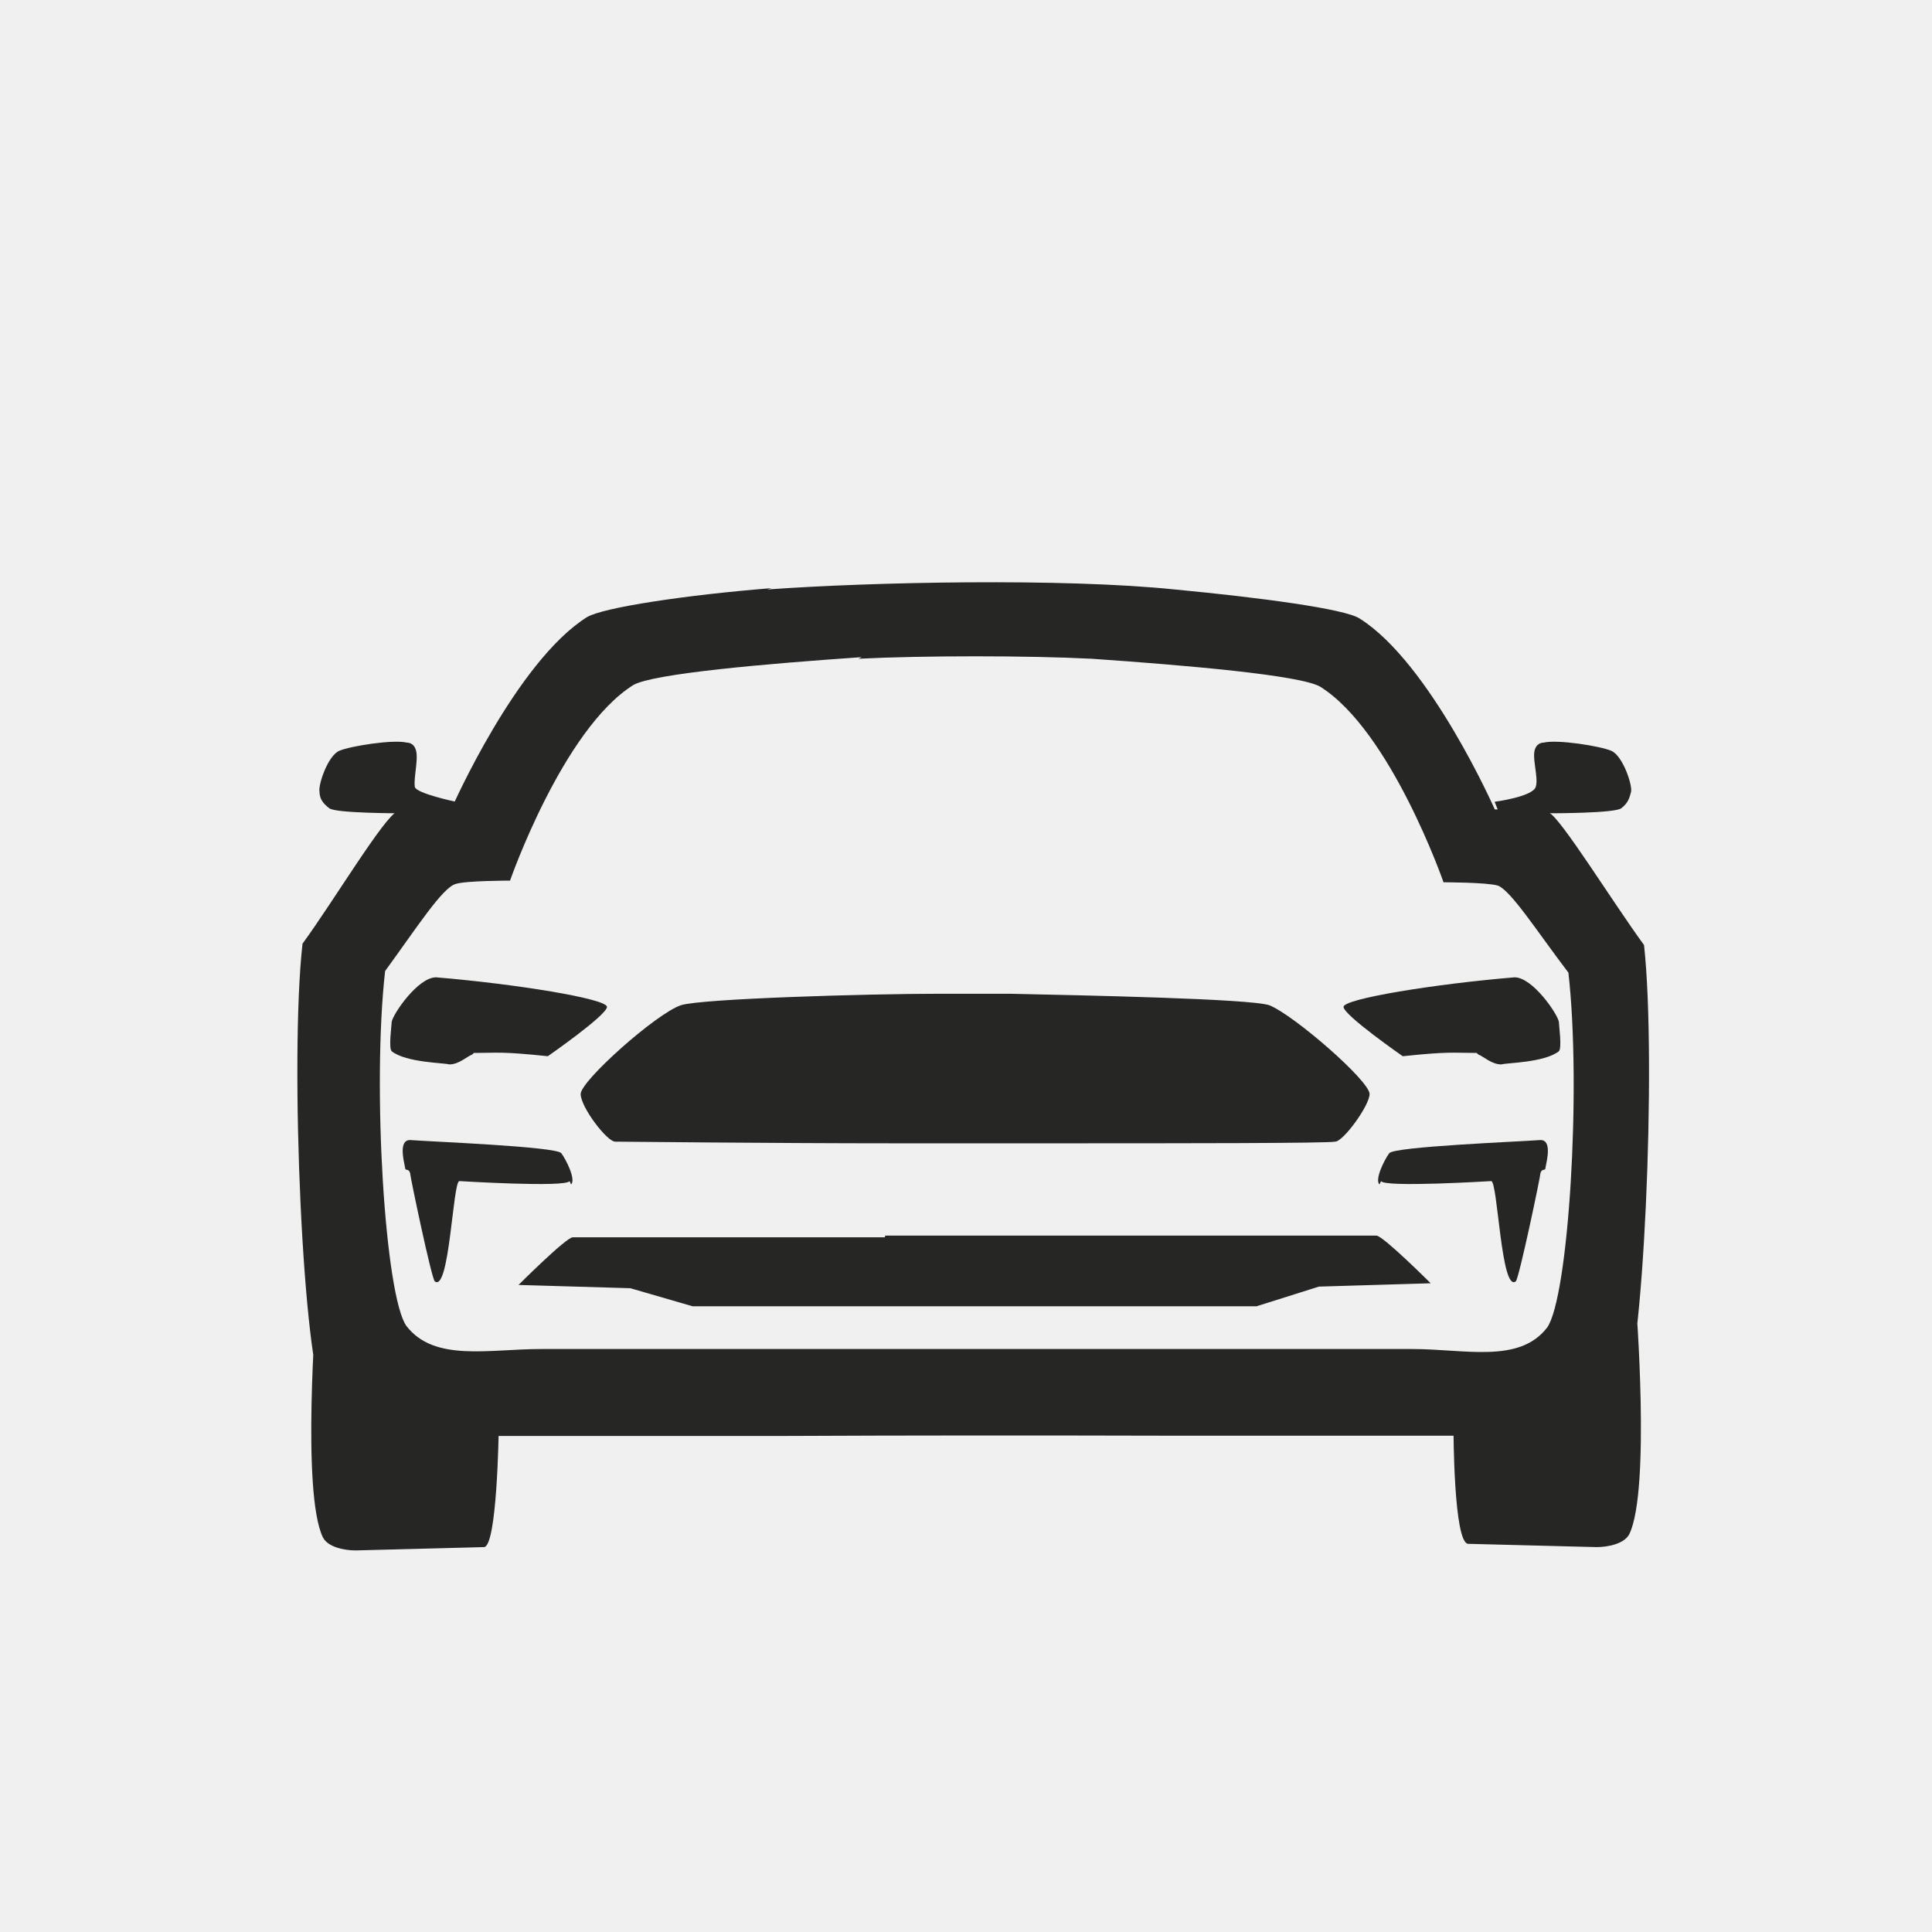
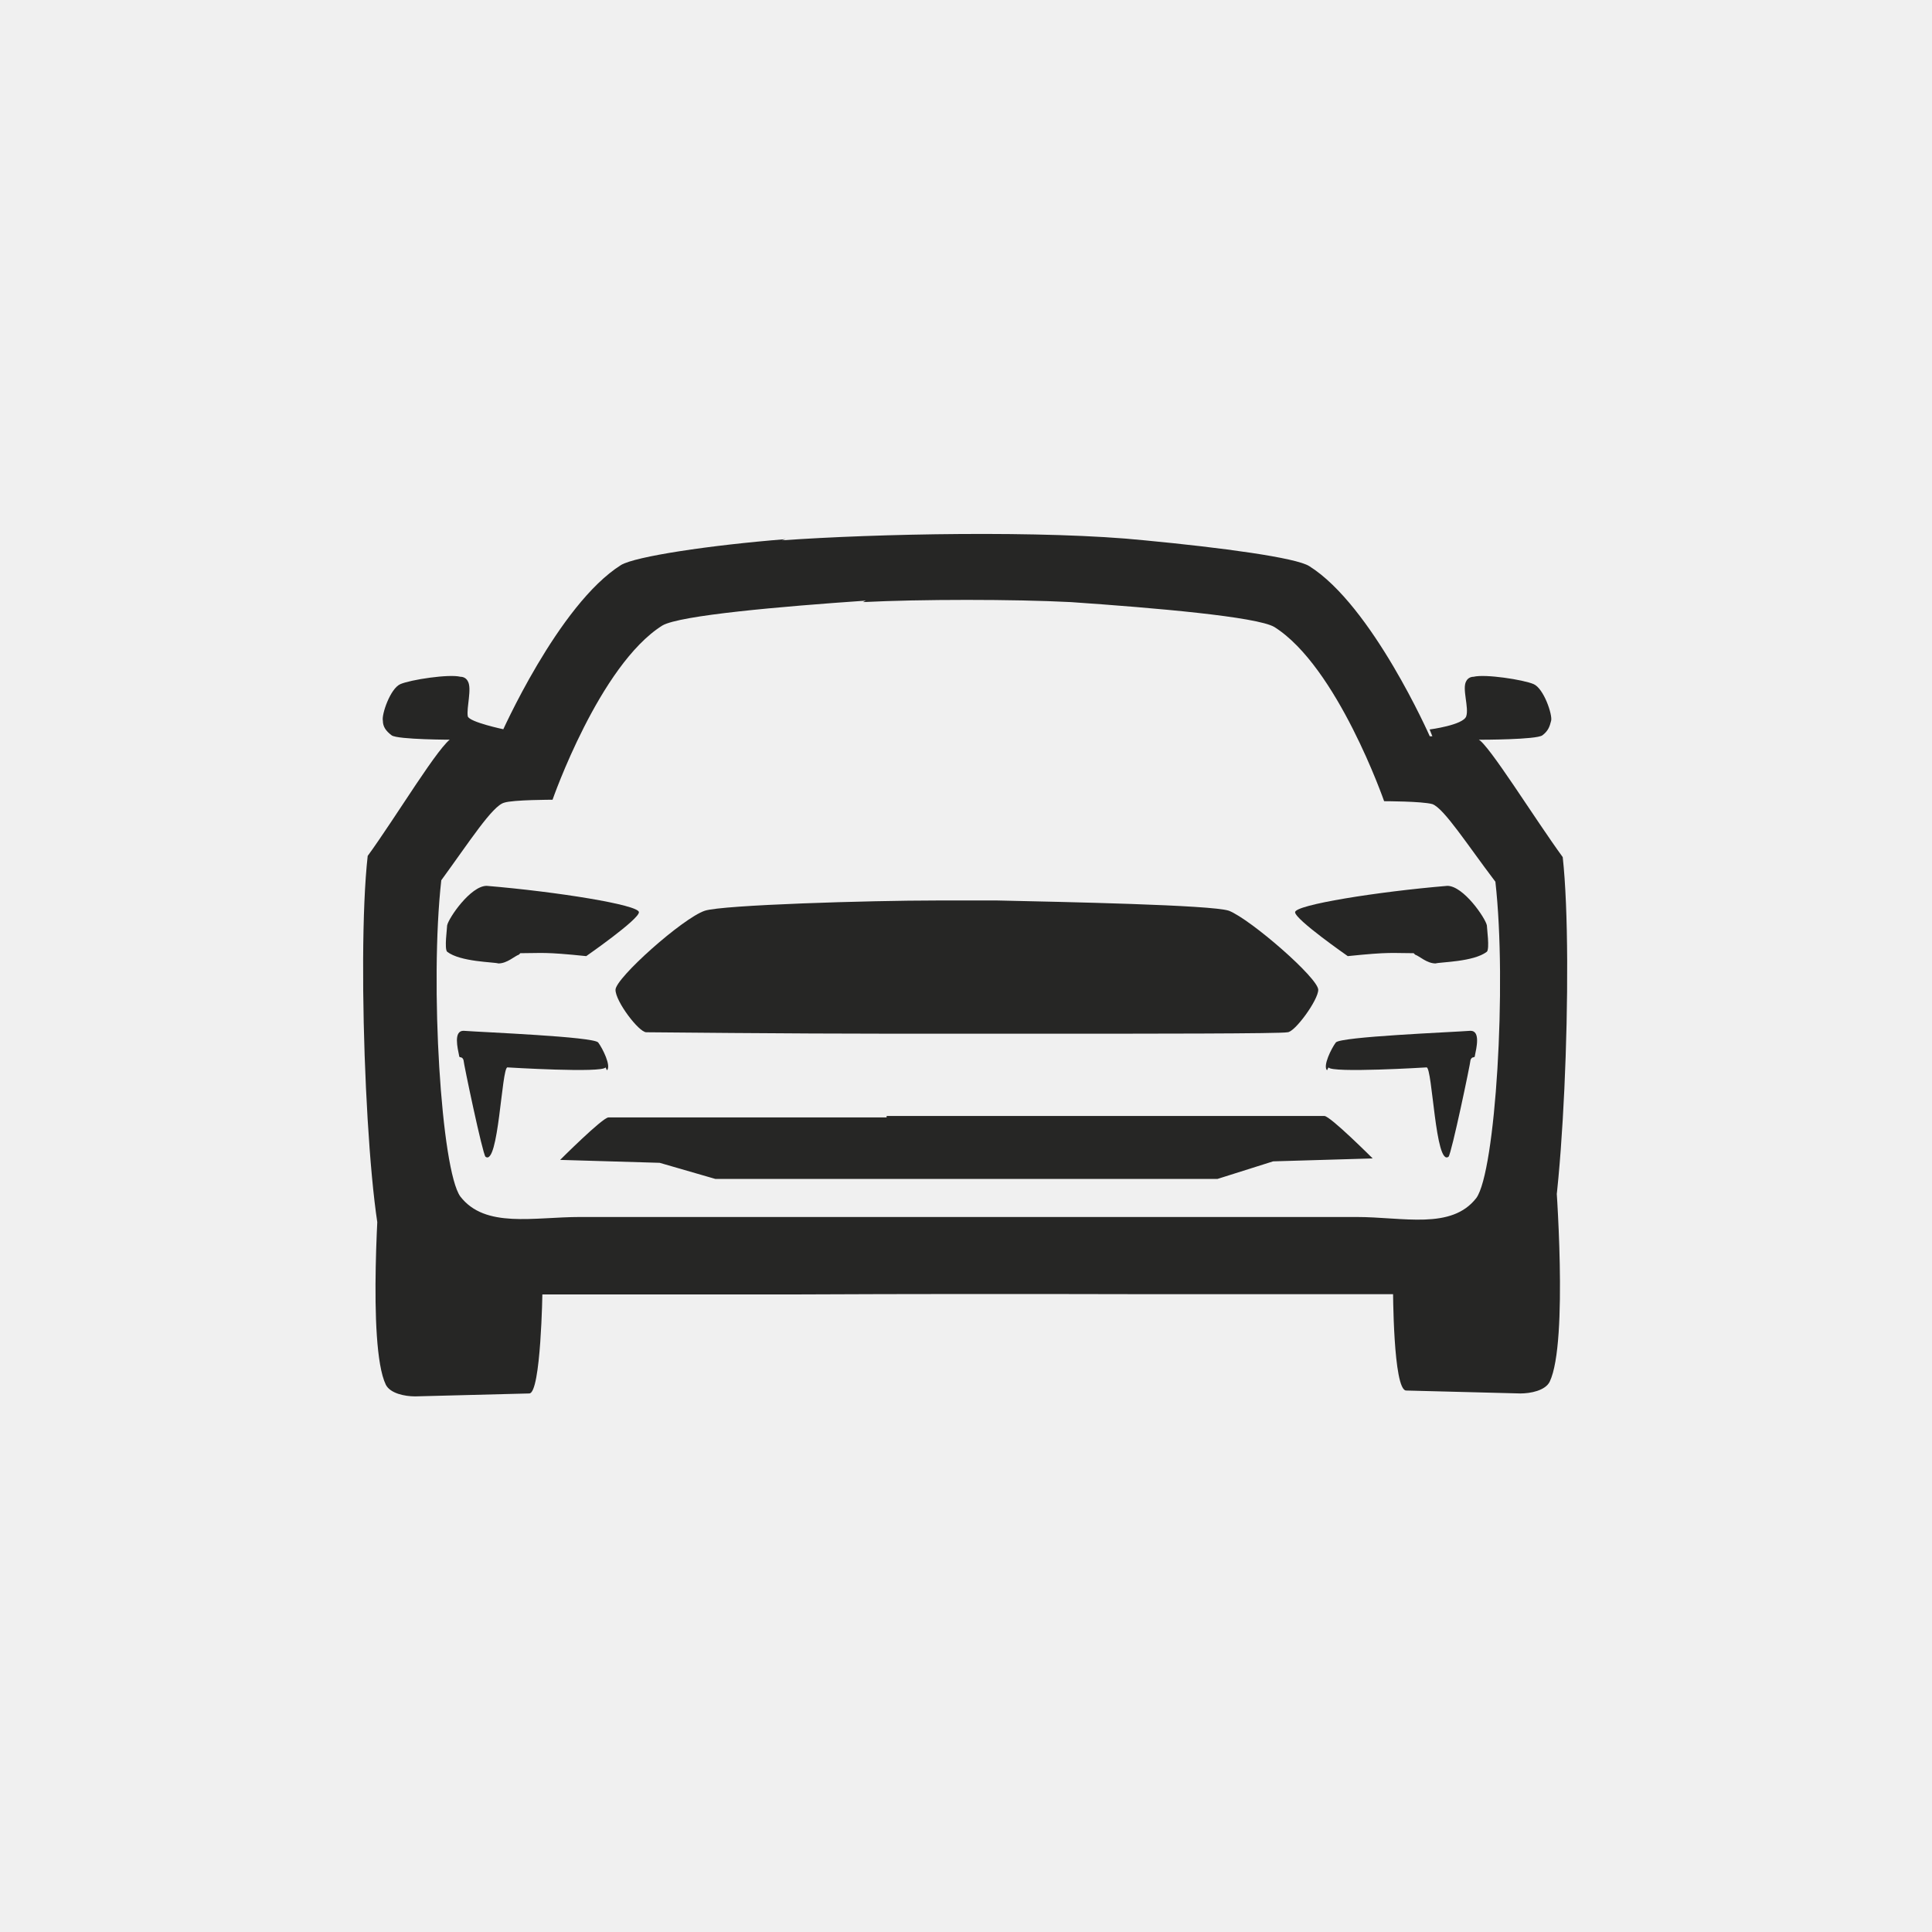
- <svg xmlns="http://www.w3.org/2000/svg" width="36" height="36" viewBox="0 0 36 36" fill="none">
-   <g clip-path="url(#clip0_820_1869)">
-     <path d="M6.261 26.225L5.893 24.327C5.893 24.327 5.617 27.818 6.016 28.645C6.107 28.828 6.414 28.89 6.628 28.89L9.017 28.828C9.262 28.828 9.292 26.685 9.292 26.685L6.291 26.287L6.261 26.225ZM30.085 26.225L27.084 26.624C27.084 26.624 27.084 28.767 27.36 28.767L29.748 28.828C29.963 28.828 30.269 28.767 30.361 28.584C30.759 27.757 30.483 24.266 30.483 24.266L30.116 26.164L30.085 26.225ZM15.996 12.275C17.19 12.214 19.15 12.214 20.345 12.275C22.121 12.398 24.234 12.581 24.601 12.796C25.918 13.623 26.898 16.44 26.898 16.44C26.898 16.44 27.694 16.44 27.909 16.501C28.154 16.593 28.643 17.359 29.225 18.124C29.471 20.299 29.225 24.188 28.827 24.739C28.307 25.413 27.296 25.137 26.316 25.137H20.375C18.936 25.137 17.466 25.137 16.026 25.137H10.085C9.105 25.137 8.095 25.382 7.574 24.709C7.176 24.157 6.931 20.268 7.176 18.094C7.758 17.297 8.248 16.532 8.493 16.471C8.677 16.409 9.504 16.409 9.504 16.409C9.504 16.409 10.484 13.592 11.8 12.765C12.168 12.551 14.281 12.367 16.057 12.245L15.996 12.275ZM14.378 10.959C12.775 11.087 11.238 11.32 10.938 11.499C9.621 12.325 8.418 15.057 8.418 15.057C8.418 15.057 7.622 15.057 7.407 15.118C7.162 15.21 6.219 16.788 5.637 17.584C5.392 19.759 5.648 25.51 6.046 26.061C6.567 26.735 7.608 26.763 8.588 26.757H14.598C16.956 26.746 19.314 26.746 21.672 26.752H27.683C28.663 26.763 29.704 26.735 30.225 26.086C30.623 25.535 30.873 19.778 30.634 17.609C30.052 16.813 29.078 15.235 28.863 15.143C28.68 15.082 27.853 15.082 27.853 15.082C27.853 15.082 26.65 12.351 25.333 11.524C25.058 11.346 23.502 11.137 21.892 10.984C19.81 10.769 16.23 10.844 14.298 10.984L14.378 10.959ZM16.491 23.055H10.673C10.55 23.055 9.662 23.943 9.662 23.943L11.745 24.004L12.908 24.341H16.308C17.533 24.341 18.788 24.341 20.013 24.341H23.413L24.576 23.974L26.659 23.912C26.659 23.912 25.77 23.024 25.648 23.024H19.86C18.727 23.024 17.625 23.024 16.491 23.024V23.055ZM17.527 18.517C16.149 18.517 13.056 18.609 12.688 18.731C12.229 18.884 10.82 20.14 10.82 20.385C10.82 20.63 11.31 21.273 11.463 21.273C11.586 21.273 14.403 21.304 16.67 21.304C17.497 21.304 18.844 21.304 19.671 21.304C21.937 21.304 24.754 21.304 24.877 21.273C25.03 21.273 25.52 20.599 25.52 20.385C25.52 20.14 24.111 18.915 23.652 18.731C23.284 18.609 20.191 18.547 18.813 18.517C18.446 18.517 17.864 18.517 17.497 18.517H17.527ZM8.496 14.94C8.496 14.94 7.761 14.787 7.73 14.664C7.7 14.48 7.822 14.082 7.73 13.929C7.7 13.868 7.639 13.837 7.577 13.837C7.332 13.776 6.536 13.899 6.322 13.99C6.107 14.082 5.924 14.633 5.954 14.756C5.954 14.879 6.015 14.97 6.138 15.062C6.26 15.154 7.424 15.154 7.424 15.154L8.435 15.093L8.496 14.94ZM27.85 14.94L27.911 15.093L28.922 15.154C28.922 15.154 30.085 15.154 30.208 15.062C30.331 14.97 30.361 14.879 30.392 14.756C30.422 14.633 30.239 14.082 30.024 13.99C29.81 13.899 29.014 13.776 28.769 13.837C28.707 13.837 28.646 13.868 28.616 13.929C28.524 14.082 28.677 14.48 28.616 14.664C28.554 14.848 27.85 14.94 27.85 14.94Z" fill="#262625" />
-     <path d="M8.83 19.62C9.289 19.62 9.32 19.589 10.208 19.681C10.208 19.681 11.31 18.915 11.31 18.762C11.31 18.609 9.596 18.333 8.126 18.211C7.789 18.211 7.329 18.885 7.299 19.038C7.299 19.099 7.237 19.528 7.299 19.589C7.574 19.803 8.279 19.803 8.371 19.834C8.554 19.834 8.707 19.681 8.799 19.65L8.83 19.62ZM27.516 19.62C27.057 19.62 27.026 19.589 26.138 19.681C26.138 19.681 25.035 18.915 25.035 18.762C25.035 18.609 26.751 18.333 28.221 18.211C28.557 18.211 29.017 18.885 29.047 19.038C29.047 19.099 29.109 19.528 29.047 19.589C28.772 19.803 28.067 19.803 27.976 19.834C27.792 19.834 27.639 19.681 27.547 19.65L27.516 19.62ZM10.642 22.07C10.734 21.978 10.55 21.61 10.459 21.488C10.367 21.365 8.039 21.273 7.641 21.243C7.427 21.243 7.519 21.61 7.549 21.763C7.549 21.825 7.611 21.763 7.641 21.855C7.641 21.916 8.039 23.815 8.101 23.876C8.376 24.091 8.437 22.008 8.56 22.008C8.56 22.008 10.55 22.131 10.612 22.008L10.642 22.07ZM25.704 22.07C25.612 21.978 25.796 21.61 25.887 21.488C25.979 21.365 28.307 21.273 28.705 21.243C28.919 21.243 28.827 21.61 28.797 21.763C28.797 21.825 28.735 21.763 28.705 21.855C28.705 21.916 28.307 23.815 28.245 23.876C27.97 24.091 27.909 22.008 27.786 22.008C27.786 22.008 25.796 22.131 25.734 22.008L25.704 22.07Z" fill="#262625" />
+ <svg xmlns="http://www.w3.org/2000/svg" width="1024" height="1024" viewBox="0 0 1024 1024" fill="none">
+   <g clip-path="url(#clip0_315_16984)">
+     <path d="M210.69 672.602L201.378 624.493C201.378 624.493 194.394 712.954 204.482 733.904C206.81 738.56 214.569 740.112 220.001 740.112L280.527 738.56C286.735 738.56 287.511 684.242 287.511 684.242L211.466 674.155L210.69 672.602ZM814.377 672.602L738.333 682.69C738.333 682.69 738.333 737.008 745.316 737.008L805.842 738.56C811.274 738.56 819.033 737.008 821.361 732.352C831.449 711.401 824.465 622.94 824.465 622.94L815.154 671.051L814.377 672.602ZM457.369 319.122C487.632 317.57 537.294 317.57 567.556 319.122C612.564 322.226 666.105 326.881 675.417 332.314C708.783 353.265 733.614 424.654 733.614 424.654C733.614 424.654 753.789 424.654 759.222 426.205C765.429 428.533 777.845 447.933 792.588 467.332C798.795 522.426 792.588 620.975 782.501 634.941C769.31 652.013 743.702 645.029 718.871 645.029H568.333C531.862 645.029 494.616 645.029 458.145 645.029H307.607C282.776 645.029 257.169 651.237 243.977 634.166C233.89 620.198 227.682 521.65 233.89 466.557C248.633 446.382 261.049 426.982 267.256 425.43C271.912 423.877 292.863 423.877 292.863 423.877C292.863 423.877 317.695 352.489 351.061 331.537C360.373 326.105 413.915 321.45 458.921 318.346L457.369 319.122ZM416.385 285.762C375.753 289.007 336.816 294.933 329.198 299.447C295.831 320.398 265.357 389.601 265.357 389.601C265.357 389.601 245.182 389.601 239.75 391.153C233.542 393.48 209.631 433.474 194.888 453.649C188.68 508.743 195.17 654.473 205.258 668.441C218.449 685.512 244.825 686.218 269.656 686.077H421.957C481.707 685.795 541.457 685.795 601.206 685.936H753.507C778.338 686.218 804.714 685.512 817.905 669.075C827.993 655.108 834.342 509.237 828.275 454.285C813.532 434.109 788.844 394.116 783.413 391.788C778.757 390.236 757.806 390.236 757.806 390.236C757.806 390.236 727.332 321.033 693.966 300.082C686.982 295.567 647.551 290.277 606.779 286.397C554.014 280.965 463.297 282.869 414.339 286.397L416.385 285.762ZM469.926 592.263H322.492C319.388 592.263 296.885 614.766 296.885 614.766L349.651 616.319L379.138 624.854H465.27C496.309 624.854 528.124 624.854 559.162 624.854H645.296L674.781 615.543L727.548 613.991C727.548 613.991 705.045 591.488 701.94 591.488H555.282C526.572 591.488 498.637 591.488 469.926 591.488V592.263ZM496.168 477.278C461.249 477.278 382.876 479.606 373.564 482.71C361.925 486.59 326.23 518.405 326.23 524.613C326.23 530.821 338.645 547.116 342.526 547.116C345.629 547.116 417.019 547.891 474.44 547.891C495.391 547.891 529.534 547.891 550.486 547.891C607.908 547.891 679.296 547.891 682.401 547.116C686.28 547.116 698.696 530.044 698.696 524.613C698.696 518.405 663.001 487.366 651.361 482.71C642.049 479.606 563.677 478.054 528.759 477.278C519.447 477.278 504.703 477.278 495.391 477.278H496.168ZM267.333 386.638C267.333 386.638 248.71 382.759 247.934 379.655C247.158 374.999 250.262 364.912 247.934 361.031C247.158 359.48 245.606 358.703 244.054 358.703C237.846 357.152 217.671 360.256 212.239 362.584C206.807 364.912 202.152 378.878 202.928 381.983C202.928 385.087 204.479 387.415 207.583 389.743C210.687 392.071 240.174 392.071 240.174 392.071L265.781 390.518L267.333 386.638ZM757.734 386.638L759.286 390.518L784.893 392.071C784.893 392.071 814.38 392.071 817.483 389.743C820.588 387.415 821.364 385.087 822.139 381.983C822.916 378.878 818.26 364.912 812.829 362.584C807.396 360.256 787.221 357.152 781.014 358.703C779.461 358.703 777.91 359.48 777.133 361.031C774.805 364.912 778.686 374.999 777.133 379.655C775.582 384.31 757.734 386.638 757.734 386.638Z" fill="#262625" />
+     <path d="M275.792 505.213C287.432 505.213 288.208 504.437 310.711 506.765C310.711 506.765 338.645 487.366 338.645 483.486C338.645 479.606 295.191 472.622 257.945 469.519C249.409 469.519 237.77 486.59 236.994 490.469C236.994 492.022 235.442 502.885 236.994 504.437C243.977 509.869 261.825 509.869 264.153 510.644C268.808 510.644 272.688 506.765 275.016 505.99L275.792 505.213ZM749.275 505.213C737.636 505.213 736.859 504.437 714.356 506.765C714.356 506.765 686.421 487.366 686.421 483.486C686.421 479.606 729.876 472.622 767.123 469.519C775.658 469.519 787.298 486.59 788.074 490.469C788.074 492.022 789.626 502.885 788.074 504.437C781.09 509.869 763.243 509.869 760.915 510.644C756.259 510.644 752.379 506.765 750.051 505.99L749.275 505.213ZM321.716 567.29C324.043 564.962 319.388 555.652 317.06 552.547C314.732 549.443 255.758 547.115 245.671 546.34C240.239 546.34 242.567 555.652 243.343 559.531C243.343 561.083 244.895 559.531 245.671 561.859C245.671 563.411 255.758 611.521 257.31 613.073C264.294 618.505 265.846 565.739 268.95 565.739C268.95 565.739 319.388 568.843 320.939 565.739L321.716 567.29ZM703.352 567.29C701.024 564.962 705.68 555.652 708.008 552.547C710.336 549.443 769.31 547.115 779.397 546.34C784.829 546.34 782.501 555.652 781.725 559.531C781.725 561.083 780.173 559.531 779.397 561.859C779.397 563.411 769.31 611.521 767.757 613.073C760.773 618.505 759.222 565.739 756.117 565.739C756.117 565.739 705.68 568.843 704.127 565.739L703.352 567.29Z" fill="#262625" />
  </g>
  <defs>
-     <clipPath id="clip0_820_1869">
-       <rect width="25.239" height="21.834" fill="white" transform="translate(5.54297 7.05664)" />
+     <clipPath id="clip0_315_16984">
+       <rect width="1024" height="1024" fill="white" />
    </clipPath>
  </defs>
</svg>
